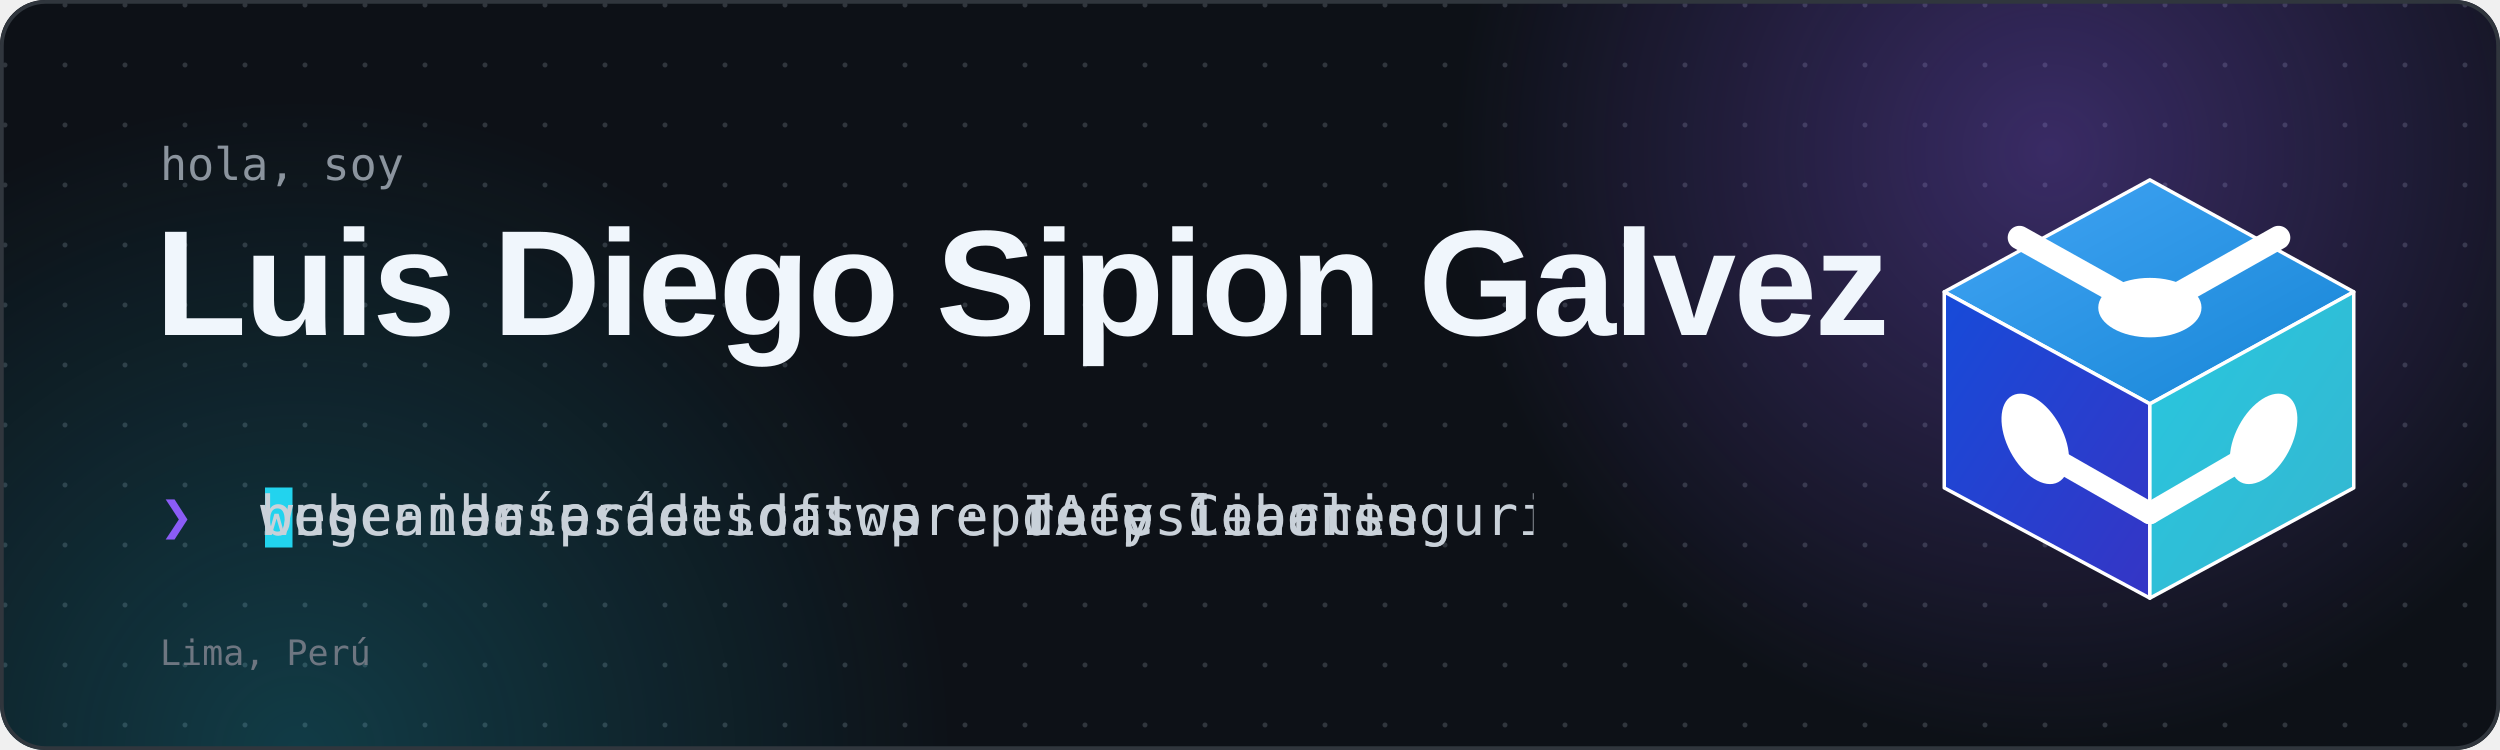
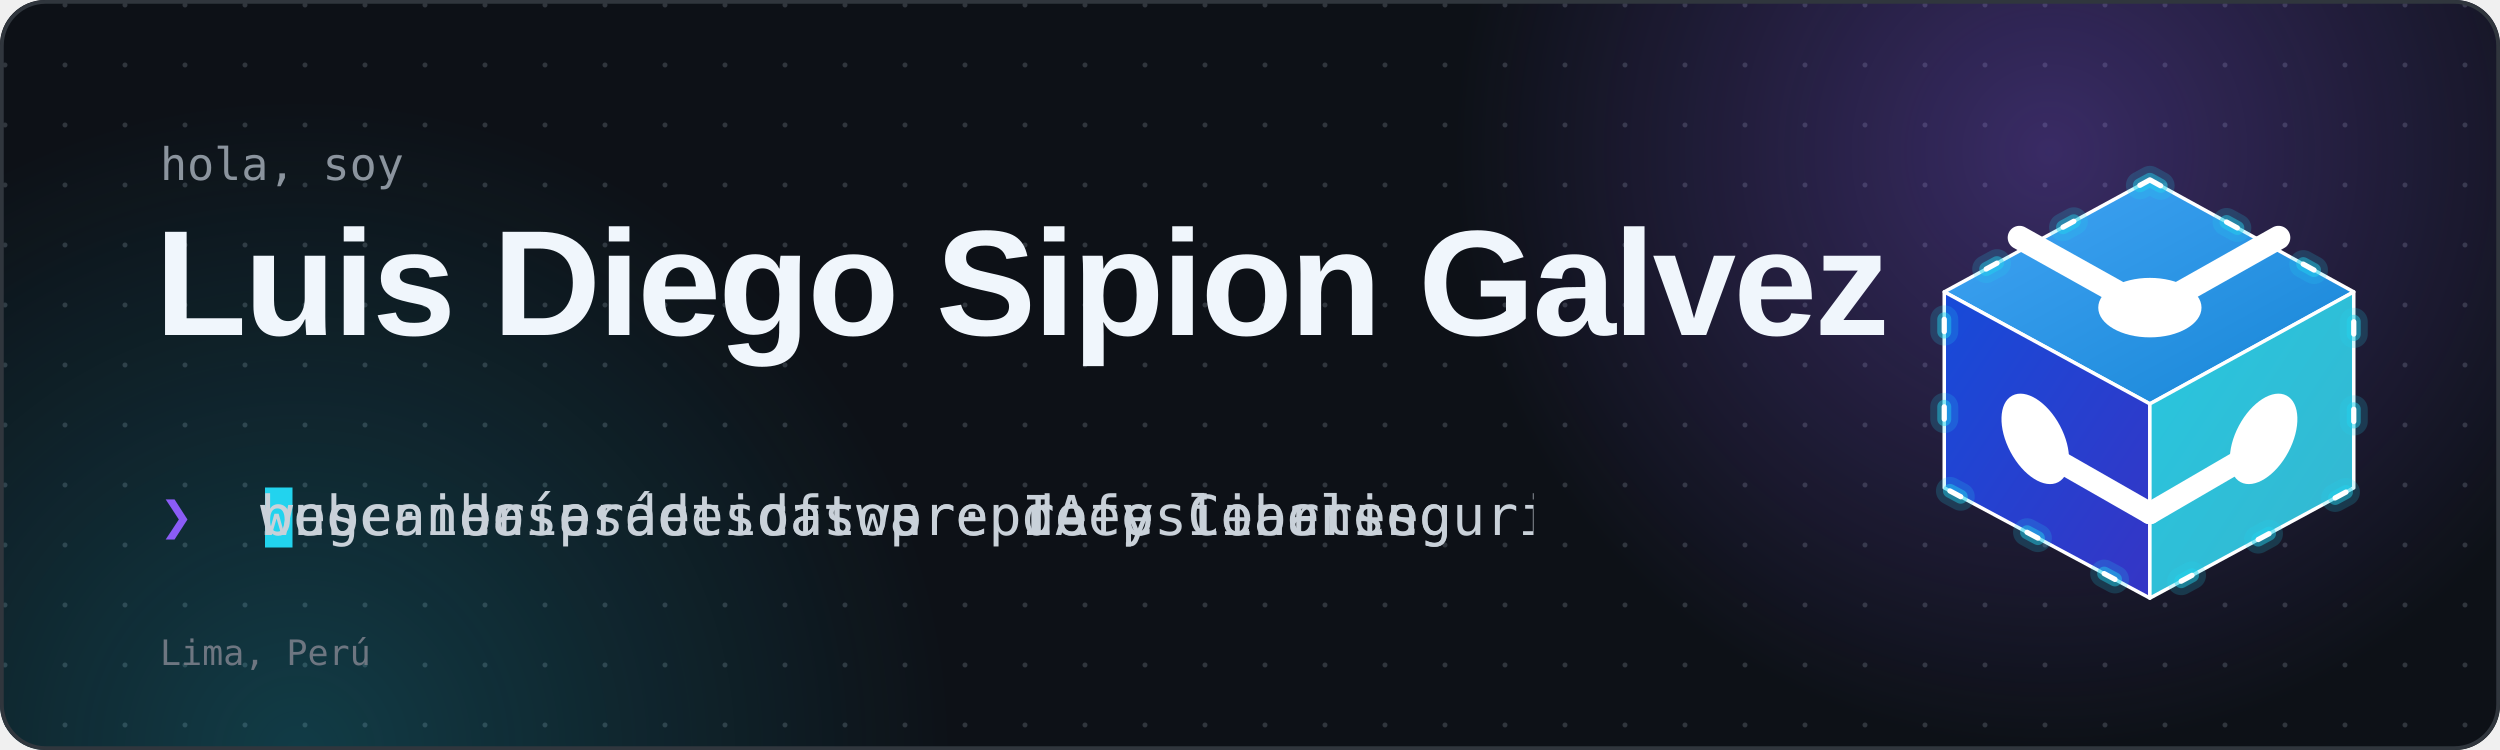
<svg xmlns="http://www.w3.org/2000/svg" viewBox="0 0 1000 300" width="1000" height="300" role="img" aria-labelledby="t d">
  <defs>
    <linearGradient id="bar" x1="0" y1="0" x2="1" y2="0">
      <stop offset="0" stop-color="#22D3EE" />
      <stop offset=".5" stop-color="#3B82F6" />
      <stop offset="1" stop-color="#8B5CF6" />
    </linearGradient>
    <radialGradient id="g1">
      <stop offset="0" stop-color="#8B5CF6" stop-opacity=".35" />
      <stop offset="1" stop-color="#8B5CF6" stop-opacity="0" />
    </radialGradient>
    <radialGradient id="g2">
      <stop offset="0" stop-color="#22D3EE" stop-opacity=".22" />
      <stop offset="1" stop-color="#22D3EE" stop-opacity="0" />
    </radialGradient>
    <linearGradient id="cubeTop" x1="0" y1="0" x2="1" y2="1">
      <stop offset="0%" stop-color="#42A5F5" />
      <stop offset="100%" stop-color="#1685D5" />
    </linearGradient>
    <linearGradient id="cubeLeft" x1="0" y1="0" x2="1" y2="1">
      <stop offset="0%" stop-color="#174BD9" />
      <stop offset="100%" stop-color="#3535C5" />
    </linearGradient>
    <linearGradient id="cubeRight" x1="0" y1="0" x2="1" y2="1">
      <stop offset="0%" stop-color="#28C7DF" />
      <stop offset="100%" stop-color="#35B6D0" />
    </linearGradient>
    <pattern id="dots" width="24" height="24" patternUnits="userSpaceOnUse">
      <circle cx="2" cy="2" r="1" fill="#30363D" />
    </pattern>
    <clipPath id="frame">
      <rect width="1000" height="300" rx="18" />
    </clipPath>
  </defs>
  <style>
    .sans {
      font-family: 'Segoe UI', Ubuntu, 'Helvetica Neue', Arial, sans-serif;
    }

    .mono {
      font-family: ui-monospace, SFMono-Regular, Menlo, Consolas, monospace;
    }

    .typed {
      font-size: 22px;
      fill: #C9D1D9;
    }

-     /* CURSOR */
    .blink {
      animation: bl 1s steps(1,end) infinite;
    }

    @keyframes bl {
      50% { opacity: 0; }
    }

-     /* LÍNEA DEGRADADA */
    .grow {
      animation: gr 1.6s ease-out forwards;
      transform-origin: 64px 0;
      transform: scaleX(0);
    }

    @keyframes gr {
      to { transform: scaleX(1); }
    }

-     /* TEXTO 1 */
    @keyframes r0 {
-       0% {
-         width: 0;
-         animation-timing-function: steps(38,end);
-       }
-       12.67%, 26.67% {
-         width: 509.4px;
-         animation-timing-function: steps(38,end);
-       }
+       0% { width: 0; animation-timing-function: steps(38,end); }
+       12.67%, 26.67% { width: 509.4px; animation-timing-function: steps(38,end); }
      31.67%, 100% { width: 0; }
    }

    @keyframes c0 {
-       0% {
-         transform: translateX(0);
-         opacity: 1;
-         animation-timing-function: steps(38,end);
-       }
-       12.67%, 26.67% {
-         transform: translateX(509.4px);
-         opacity: 1;
-         animation-timing-function: steps(38,end);
-       }
-       31.67% {
-         transform: translateX(0);
-         opacity: 1;
-       }
-       31.68%, 100% {
-         transform: translateX(0);
-         opacity: 0;
-       }
+       0% { transform: translateX(0); opacity: 1; animation-timing-function: steps(38,end); }
+       12.67%, 26.67% { transform: translateX(509.4px); opacity: 1; animation-timing-function: steps(38,end); }
+       31.67% { transform: translateX(0); opacity: 1; }
+       31.68%, 100% { transform: translateX(0); opacity: 0; }
    }

    .r0 { animation: r0 12s infinite; }
    .c0 { animation: c0 12s infinite; }

-     /* TEXTO 2 */
    @keyframes r1 {
-       0%, 33.33% {
-         width: 0;
-         animation-timing-function: steps(36,end);
-       }
-       46%, 60% {
-         width: 482.8px;
-         animation-timing-function: steps(36,end);
-       }
+       0%, 33.33% { width: 0; animation-timing-function: steps(36,end); }
+       46%, 60% { width: 482.8px; animation-timing-function: steps(36,end); }
      65%, 100% { width: 0; }
    }

    @keyframes c1 {
-       0%, 33.33% {
-         transform: translateX(0);
-         opacity: 0;
-         animation-timing-function: steps(36,end);
-       }
-       33.34% {
-         transform: translateX(0);
-         opacity: 1;
-         animation-timing-function: steps(36,end);
-       }
-       46%, 60% {
-         transform: translateX(482.8px);
-         opacity: 1;
-         animation-timing-function: steps(36,end);
-       }
-       65% {
-         transform: translateX(0);
-         opacity: 1;
-       }
-       65.01%, 100% {
-         transform: translateX(0);
-         opacity: 0;
-       }
+       0%, 33.33% { transform: translateX(0); opacity: 0; animation-timing-function: steps(36,end); }
+       33.34% { transform: translateX(0); opacity: 1; animation-timing-function: steps(36,end); }
+       46%, 60% { transform: translateX(482.8px); opacity: 1; animation-timing-function: steps(36,end); }
+       65% { transform: translateX(0); opacity: 1; }
+       65.01%, 100% { transform: translateX(0); opacity: 0; }
    }

    .r1 { animation: r1 12s infinite; }
    .c1 { animation: c1 12s infinite; }

-     /* TEXTO 3 */
    @keyframes r2 {
-       0%, 66.67% {
-         width: 0;
-         animation-timing-function: steps(35,end);
-       }
-       79.33%, 93.33% {
-         width: 469.5px;
-         animation-timing-function: steps(35,end);
-       }
+       0%, 66.67% { width: 0; animation-timing-function: steps(35,end); }
+       79.33%, 93.33% { width: 469.5px; animation-timing-function: steps(35,end); }
      98.33%, 100% { width: 0; }
    }

    @keyframes c2 {
-       0%, 66.67% {
-         transform: translateX(0);
-         opacity: 0;
-         animation-timing-function: steps(35,end);
-       }
-       66.68% {
-         transform: translateX(0);
-         opacity: 1;
-         animation-timing-function: steps(35,end);
-       }
-       79.33%, 93.33% {
-         transform: translateX(469.5px);
-         opacity: 1;
-         animation-timing-function: steps(35,end);
-       }
-       98.33% {
-         transform: translateX(0);
-         opacity: 1;
-       }
-       98.34%, 100% {
-         transform: translateX(0);
-         opacity: 0;
-       }
+       0%, 66.67% { transform: translateX(0); opacity: 0; animation-timing-function: steps(35,end); }
+       66.68% { transform: translateX(0); opacity: 1; animation-timing-function: steps(35,end); }
+       79.33%, 93.33% { transform: translateX(469.5px); opacity: 1; animation-timing-function: steps(35,end); }
+       98.33% { transform: translateX(0); opacity: 1; }
+       98.34%, 100% { transform: translateX(0); opacity: 0; }
    }

    .r2 { animation: r2 12s infinite; }
    .c2 { animation: c2 12s infinite; }

-     /* ANIMACIÓN DEL CUBO */
    .cube-float {
      animation: cubeFloat 4s ease-in-out infinite;
    }

    @keyframes cubeFloat {
      0%, 100% { transform: translateY(0); }
      50% { transform: translateY(-5px); }
    }

    @media (prefers-reduced-motion: reduce) {
      * { animation: none !important; }
      .grow { transform: none; }
    }
  </style>
  <g clip-path="url(#frame)">
    <rect width="1000" height="300" fill="#0D1117" />
    <rect width="1000" height="300" fill="url(#dots)" />
    <circle cx="820" cy="60" r="240" fill="url(#g1)">
      <animate attributeName="cx" values="820;760;820" dur="14s" repeatCount="indefinite" />
    </circle>
    <circle cx="120" cy="300" r="260" fill="url(#g2)">
      <animate attributeName="cy" values="300;250;300" dur="11s" repeatCount="indefinite" />
    </circle>
    <rect x=".75" y=".75" width="998.5" height="298.5" rx="17.5" fill="none" stroke="#30363D" stroke-width="1.5" />
  </g>
  <text class="mono" x="64" y="72" font-size="18" fill="#8B949E">
    hola, soy
  </text>
  <text class="sans" x="62" y="134" font-size="60" font-weight="700" fill="#F0F6FC" letter-spacing="-1">
    Luis Diego Sipion Galvez
  </text>
  <rect class="grow" x="64" y="152" width="150" height="4" rx="2" fill="url(#bar)" />
  <text class="mono" x="64" y="214" font-size="22" fill="#8B5CF6">
    ❯
  </text>
  <clipPath id="clip0">
    <rect class="r0" x="104" y="190" width="509.4" height="34" />
  </clipPath>
  <text class="mono typed" x="104" y="214" clip-path="url(#clip0)">
    ingeniería de software IA y Ciberseguridad
  </text>
  <g class="c0">
    <rect class="blink" x="106" y="195" width="11" height="24" fill="#22D3EE" />
  </g>
  <clipPath id="clip1">
    <rect class="r1" x="104" y="190" width="482.8" height="34" />
  </clipPath>
  <text class="mono typed" x="104" y="214" clip-path="url(#clip1)">
    web · bases de datos · deep learning
  </text>
  <g class="c1" opacity="0">
    <rect class="blink" x="106" y="195" width="11" height="24" fill="#22D3EE" />
  </g>
  <clipPath id="clip2">
    <rect class="r2" x="104" y="190" width="469.5" height="34" />
  </clipPath>
  <text class="mono typed" x="104" y="214" clip-path="url(#clip2)">
    buscando prácticas preprofesionales
  </text>
  <g class="c2" opacity="0">
    <rect class="blink" x="106" y="195" width="11" height="24" fill="#22D3EE" />
  </g>
  <g transform="translate(770 66) scale(0.35)">
    <g class="cube-float">
      <g stroke="#FFFFFF" stroke-width="4" stroke-linejoin="round">
        <path d="M257 17 L490 145 L257 273 L22 145 Z" fill="url(#cubeTop)" />
        <path d="M22 145 L257 273 L257 495 L22 369 Z" fill="url(#cubeLeft)" />
        <path d="M490 145 L257 273 L257 495 L490 369 Z" fill="url(#cubeRight)" />
      </g>
+       <path d="M257 17 L490 145 L490 369 L257 495 L22 369 L22 145 Z" fill="none" stroke="#22D3EE" stroke-width="32" stroke-linecap="round" stroke-linejoin="round" opacity="0.18" pathLength="100" stroke-dasharray="14 86">
+         <animate attributeName="stroke-dashoffset" from="0" to="-100" dur="3s" repeatCount="indefinite" />
+       </path>
+       <path d="M257 17 L490 145 L490 369 L257 495 L22 369 L22 145 Z" fill="none" stroke="#22D3EE" stroke-width="16" stroke-linecap="round" stroke-linejoin="round" opacity="0.45" pathLength="100" stroke-dasharray="14 86">
+         <animate attributeName="stroke-dashoffset" from="0" to="-100" dur="3s" repeatCount="indefinite" />
+       </path>
+       <path d="M257 17 L490 145 L490 369 L257 495 L22 369 L22 145 Z" fill="none" stroke="#FFFFFF" stroke-width="6" stroke-linecap="round" stroke-linejoin="round" pathLength="100" stroke-dasharray="14 86">
+         <animate attributeName="stroke-dashoffset" from="0" to="-100" dur="3s" repeatCount="indefinite" />
+       </path>
      <g fill="none" stroke="#FFFFFF" stroke-width="27" stroke-linecap="round" stroke-linejoin="round">
        <path d="M108 83 L219 145" />
        <path d="M404 83 L294 145" />
      </g>
      <ellipse cx="257" cy="163" rx="59" ry="34" fill="#FFFFFF" />
      <ellipse cx="126" cy="313" rx="32" ry="56" transform="rotate(-28 126 313)" fill="#FFFFFF" />
      <path d="M145 334 L257 398" fill="none" stroke="#FFFFFF" stroke-width="25" stroke-linecap="round" />
      <ellipse cx="387" cy="313" rx="32" ry="56" transform="rotate(28 387 313)" fill="#FFFFFF" />
      <path d="M367 334 L257 398" fill="none" stroke="#FFFFFF" stroke-width="25" stroke-linecap="round" />
    </g>
  </g>
  <text class="mono" x="64" y="266" font-size="14" fill="#6E7681">
    Lima, Perú
  </text>
</svg>
